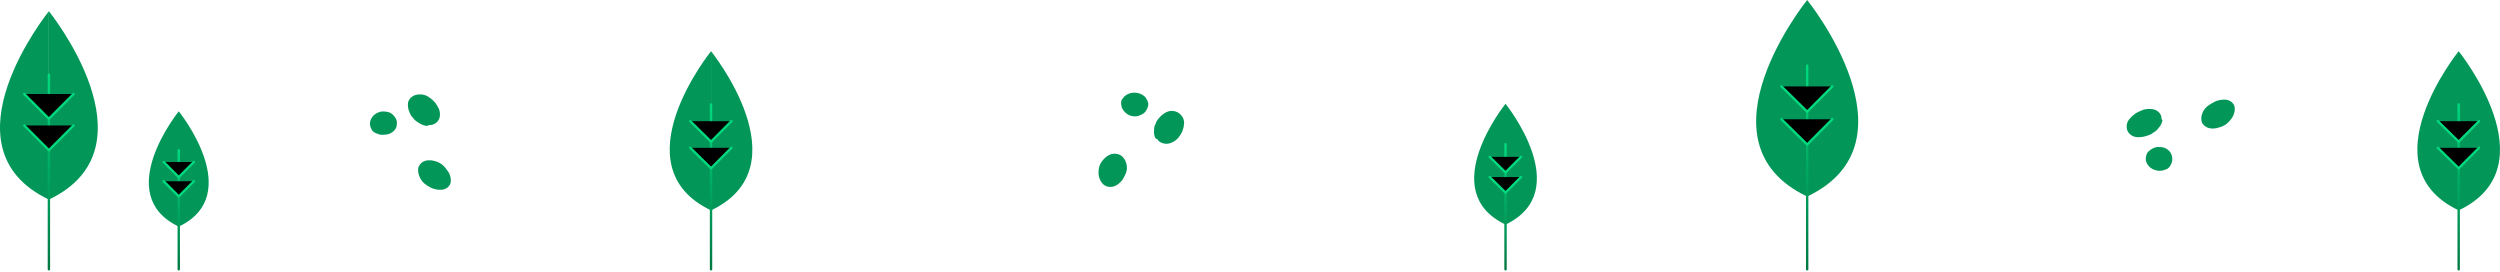
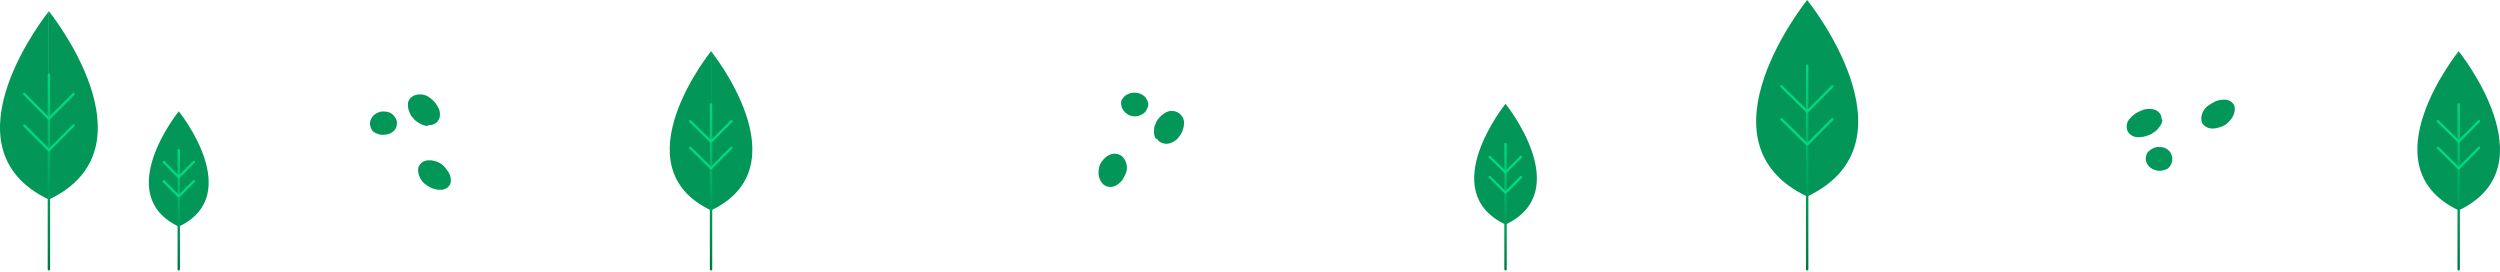
<svg xmlns="http://www.w3.org/2000/svg" viewBox="0 0 866 94">
  <path d="M151.861 65.733c-1.122-.142-2.083-.425-2.884-.85-.802-.425-1.443-.85-2.083-1.417-.641-.567-1.122-1.276-1.443-1.984-.32-.709-.64-1.559-.64-2.551 0-1.984 1.762-3.543 4.005-3.402h.481c1.122.142 2.083.425 2.884.85.801.425 1.442.992 1.923 1.559.481.567.961 1.276 1.442 1.984.321.709.641 1.559.641 2.693 0 1.843-1.763 3.26-3.685 3.118h-.641ZM133.915 46.6c-.962.142-1.763.142-2.404 0-.641-.142-1.282-.425-1.762-.709-.481-.283-.962-.709-1.122-1.276-.32-.567-.481-1.134-.481-1.984.161-1.984 1.763-3.543 3.846-3.969.961-.142 1.763 0 2.404.142.64.142 1.121.425 1.602.85.481.425.801.85 1.121 1.417.321.567.481 1.276.321 2.126 0 1.559-1.602 3.118-3.525 3.401ZM147.855 43.623c-1.122-.142-2.083-.567-2.884-1.134-.801-.425-1.442-.992-1.923-1.701-.641-.567-.961-1.276-1.282-2.126-.32-.709-.48-1.559-.48-2.693.16-1.984 2.083-3.402 4.326-3.26h.481c1.121.142 2.083.567 2.724 1.134.801.425 1.281 1.134 1.922 1.701.481.709.962 1.417 1.282 2.126.321.85.481 1.701.321 2.693-.161 1.701-1.923 3.118-3.846 2.976-.32.283-.481.283-.641.283ZM381.269 62.711c-.467-.912-.713-1.78-.737-2.606-.024-.825.037-1.531.235-2.313.197-.782.615-1.521 1.12-2.14.505-.619 1.145-1.315 2.092-1.848 1.895-1.066 4.331-.59 5.4 1.158.087.119.173.239.259.358.467.912.712 1.78.736 2.606.025.825-.172 1.607-.456 2.27-.283.663-.702 1.401-1.12 2.14-.505.619-1.145 1.315-2.228 1.924-1.76.99-4.06.438-4.957-1.071l-.344-.478ZM389.904 39.064c-.652-.64-1.082-1.237-1.291-1.791-.209-.554-.282-1.183-.27-1.694.013-.51.161-1.097.616-1.521.369-.543.825-.967 1.637-1.424 1.981-.946 4.331-.59 5.855.734.652.64.947 1.313 1.156 1.867.209.554.196 1.064.048 1.651-.148.587-.382 1.054-.751 1.597-.369.543-.96 1.043-1.858 1.381-1.489.837-3.839.481-5.142-.799ZM400.233 47.852c-.467-.912-.577-1.856-.466-2.758-.024-.825.173-1.607.592-2.346.197-.782.702-1.401 1.342-2.097.505-.619 1.231-1.195 2.314-1.804 1.981-.946 4.367-.275 5.436 1.472.086.119.173.239.259.358.467.912.577 1.856.38 2.638.024.825-.395 1.564-.592 2.346-.419.739-.837 1.478-1.342 2.097-.64.696-1.366 1.272-2.4 1.685-1.71.794-4.01.242-4.908-1.267-.442-.086-.528-.206-.615-.325ZM774.108 38.337c-.166.99-.492 1.838-.977 2.543-.486.706-.97 1.269-1.616 1.833-.645.563-1.449.984-2.253 1.264-.804.28-1.769.558-2.892.553-2.246-.01-4.003-1.575-3.831-3.555.001-.141.002-.283.002-.425.166-.99.492-1.838.978-2.543.485-.706 1.13-1.269 1.774-1.69.645-.422 1.449-.843 2.254-1.264.804-.28 1.768-.558 3.052-.553 2.086.009 3.682 1.573 3.512 3.271-.002.425-.002.425-.003.566ZM752.355 54.091c.156.85.152 1.557-.012 2.123-.164.565-.488 1.13-.811 1.553-.323.423-.807.846-1.45.984-.643.28-1.286.419-2.249.415-2.246-.151-4.003-1.575-4.474-3.416-.155-.85.009-1.557.173-2.122.164-.565.487-.989.971-1.411.483-.422.966-.703 1.61-.984.643-.28 1.447-.418 2.409-.272 1.765.008 3.522 1.431 3.833 3.13ZM749.055 41.764c-.166.99-.652 1.837-1.298 2.542-.486.706-1.131 1.269-1.936 1.69-.645.563-1.449.843-2.413 1.121-.804.28-1.767.417-3.051.411-2.246-.151-3.841-1.857-3.669-3.837.001-.142.001-.283.002-.425.166-.99.652-1.837 1.297-2.4.486-.705 1.291-1.126 1.936-1.69.804-.421 1.609-.842 2.413-1.121.964-.279 1.928-.416 3.051-.27 1.924.15 3.52 1.714 3.35 3.411.319.284.319.426.318.568ZM246.303 17.739s32.207 39.826 0 55.133v-55.133Z" fill="#029759" />
  <path d="M246.304 17.739s-32.207 39.826 0 55.133v-55.133Z" fill="#029759" />
  <path d="M246.303 36.164v57.117" stroke="url(#a)" stroke-width=".828" stroke-miterlimit="10" stroke-linecap="round" stroke-linejoin="round" />
-   <path d="m253.354 41.975-7.05 7.087-7.211-7.087M253.354 51.188l-7.05 7.087-7.211-7.087" stroke="#00DA7F" stroke-width=".828" stroke-miterlimit="10" stroke-linecap="round" stroke-linejoin="round" />
+   <path d="m253.354 41.975-7.05 7.087-7.211-7.087M253.354 51.188l-7.05 7.087-7.211-7.087" fill="transparent" stroke="#00DA7F" stroke-width=".828" stroke-miterlimit="10" stroke-linecap="round" stroke-linejoin="round" />
  <path d="M851.686 17.739s32.206 39.826 0 55.133v-55.133ZM851.686 17.739s-32.206 39.826 0 55.133v-55.133Z" fill="#029759" />
  <path d="M851.686 36.164v57.117" stroke="url(#b)" stroke-width=".828" stroke-miterlimit="10" stroke-linecap="round" stroke-linejoin="round" />
-   <path d="m858.736 41.975-7.05 7.087-7.21-7.087M858.736 51.188l-7.05 7.087-7.21-7.087" stroke="#00DA7F" stroke-width=".828" stroke-miterlimit="10" stroke-linecap="round" stroke-linejoin="round" />
+   <path d="m858.736 41.975-7.05 7.087-7.21-7.087M858.736 51.188l-7.05 7.087-7.21-7.087" fill="transparent" stroke="#00DA7F" stroke-width=".828" stroke-miterlimit="10" stroke-linecap="round" stroke-linejoin="round" />
  <path d="M521.514 35.953s24.442 30.224 0 41.84V35.953ZM521.514 35.953s-24.442 30.224 0 41.84V35.953Z" fill="#029759" />
  <path d="M521.514 49.935v43.346" stroke="url(#c)" stroke-width=".828" stroke-miterlimit="10" stroke-linecap="round" stroke-linejoin="round" />
-   <path d="m526.865 54.345-5.351 5.378-5.472-5.378M526.865 61.336l-5.351 5.378-5.472-5.378" stroke="#00DA7F" stroke-width=".828" stroke-miterlimit="10" stroke-linecap="round" stroke-linejoin="round" />
+   <path d="m526.865 54.345-5.351 5.378-5.472-5.378M526.865 61.336l-5.351 5.378-5.472-5.378" fill="transparent" stroke="#00DA7F" stroke-width=".828" stroke-miterlimit="10" stroke-linecap="round" stroke-linejoin="round" />
  <path d="M626.004 0s39.77 49.179 0 68.08V0ZM626.004 0s-39.77 49.179 0 68.08V0Z" fill="#029759" />
  <path d="M626.004 22.752v70.531" stroke="url(#d)" stroke-width=".828" stroke-miterlimit="10" stroke-linecap="round" stroke-linejoin="round" />
-   <path d="m634.71 29.927-8.706 8.751-8.904-8.751M634.71 41.303l-8.706 8.751-8.904-8.751" stroke="#00DA7F" stroke-width=".828" stroke-miterlimit="10" stroke-linecap="round" stroke-linejoin="round" />
+   <path d="m634.71 29.927-8.706 8.751-8.904-8.751M634.71 41.303l-8.706 8.751-8.904-8.751" fill="transparent" stroke="#00DA7F" stroke-width=".828" stroke-miterlimit="10" stroke-linecap="round" stroke-linejoin="round" />
  <path d="M16.939 3.886s38.113 47.13 0 65.243V3.886Z" fill="#029759" />
  <path d="M16.939 3.886s-38.113 47.13 0 65.243V3.886Z" fill="#029759" />
  <path d="M16.939 25.858v67.424" stroke="url(#e)" stroke-width=".828" stroke-miterlimit="10" stroke-linecap="round" stroke-linejoin="round" />
-   <path d="m25.472 32.567-8.533 8.554-8.533-8.554M25.472 43.468l-8.533 8.554-8.533-8.554" stroke="#00DA7F" stroke-width=".828" stroke-miterlimit="10" stroke-linecap="round" stroke-linejoin="round" />
+   <path d="m25.472 32.567-8.533 8.554-8.533-8.554M25.472 43.468l-8.533 8.554-8.533-8.554" fill="transparent" stroke="#00DA7F" stroke-width=".828" stroke-miterlimit="10" stroke-linecap="round" stroke-linejoin="round" />
  <path d="M61.923 38.555s23.332 28.852 0 39.941V38.555ZM61.923 38.555s-23.332 28.852 0 39.941V38.555Z" fill="#029759" />
  <path d="M61.923 52.005v41.276" stroke="url(#f)" stroke-width=".828" stroke-miterlimit="10" stroke-linecap="round" stroke-linejoin="round" />
-   <path d="m67.147 56.112-5.224 5.237-5.224-5.237M67.147 62.787l-5.224 5.237-5.224-5.237" stroke="#00DA7F" stroke-width=".828" stroke-miterlimit="10" stroke-linecap="round" stroke-linejoin="round" />
+   <path d="m67.147 56.112-5.224 5.237-5.224-5.237M67.147 62.787l-5.224 5.237-5.224-5.237" fill="transparent" stroke="#00DA7F" stroke-width=".828" stroke-miterlimit="10" stroke-linecap="round" stroke-linejoin="round" />
  <defs>
    <linearGradient id="a" x1="246.803" y1="36.164" x2="246.803" y2="93.281" gradientUnits="userSpaceOnUse">
      <stop stop-color="#00DA7F" />
      <stop offset="1" stop-color="#017843" />
    </linearGradient>
    <linearGradient id="b" x1="852.186" y1="36.164" x2="852.186" y2="93.281" gradientUnits="userSpaceOnUse">
      <stop stop-color="#00DA7F" />
      <stop offset="1" stop-color="#017843" />
    </linearGradient>
    <linearGradient id="c" x1="522.014" y1="49.935" x2="522.014" y2="93.281" gradientUnits="userSpaceOnUse">
      <stop stop-color="#00DA7F" />
      <stop offset="1" stop-color="#017843" />
    </linearGradient>
    <linearGradient id="d" x1="626.504" y1="22.752" x2="626.504" y2="93.282" gradientUnits="userSpaceOnUse">
      <stop stop-color="#00DA7F" />
      <stop offset="1" stop-color="#017843" />
    </linearGradient>
    <linearGradient id="e" x1="17.439" y1="25.858" x2="17.439" y2="93.281" gradientUnits="userSpaceOnUse">
      <stop stop-color="#00DA7F" />
      <stop offset="1" stop-color="#017843" />
    </linearGradient>
    <linearGradient id="f" x1="62.423" y1="52.005" x2="62.423" y2="93.282" gradientUnits="userSpaceOnUse">
      <stop stop-color="#00DA7F" />
      <stop offset="1" stop-color="#017843" />
    </linearGradient>
  </defs>
</svg>
